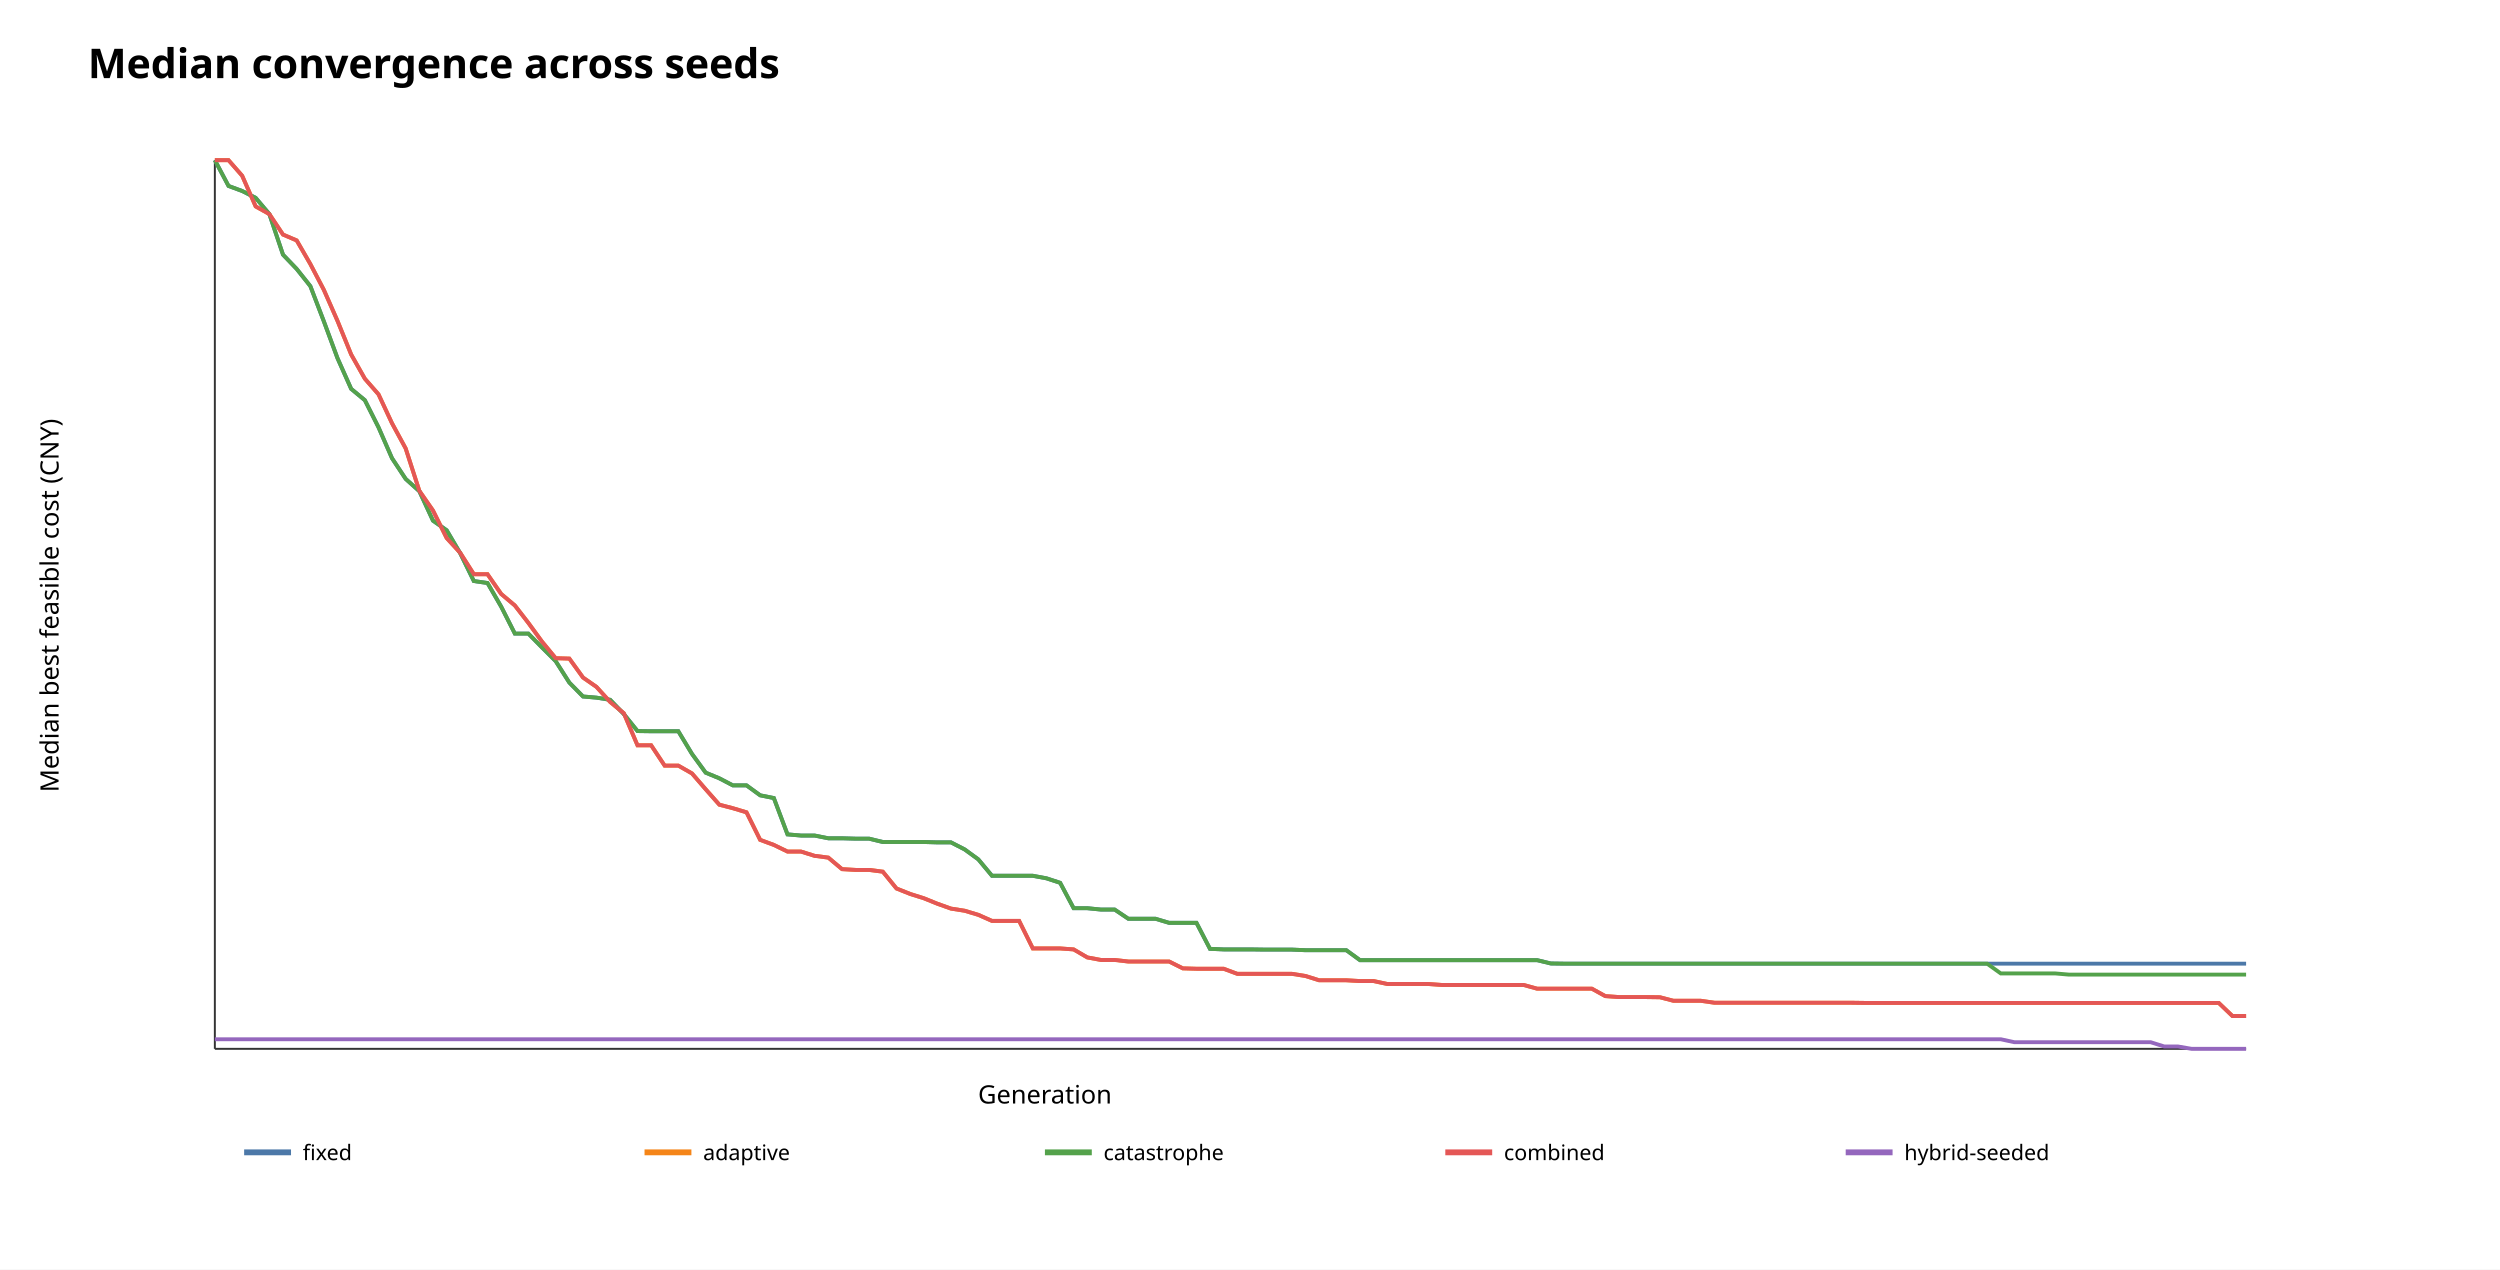
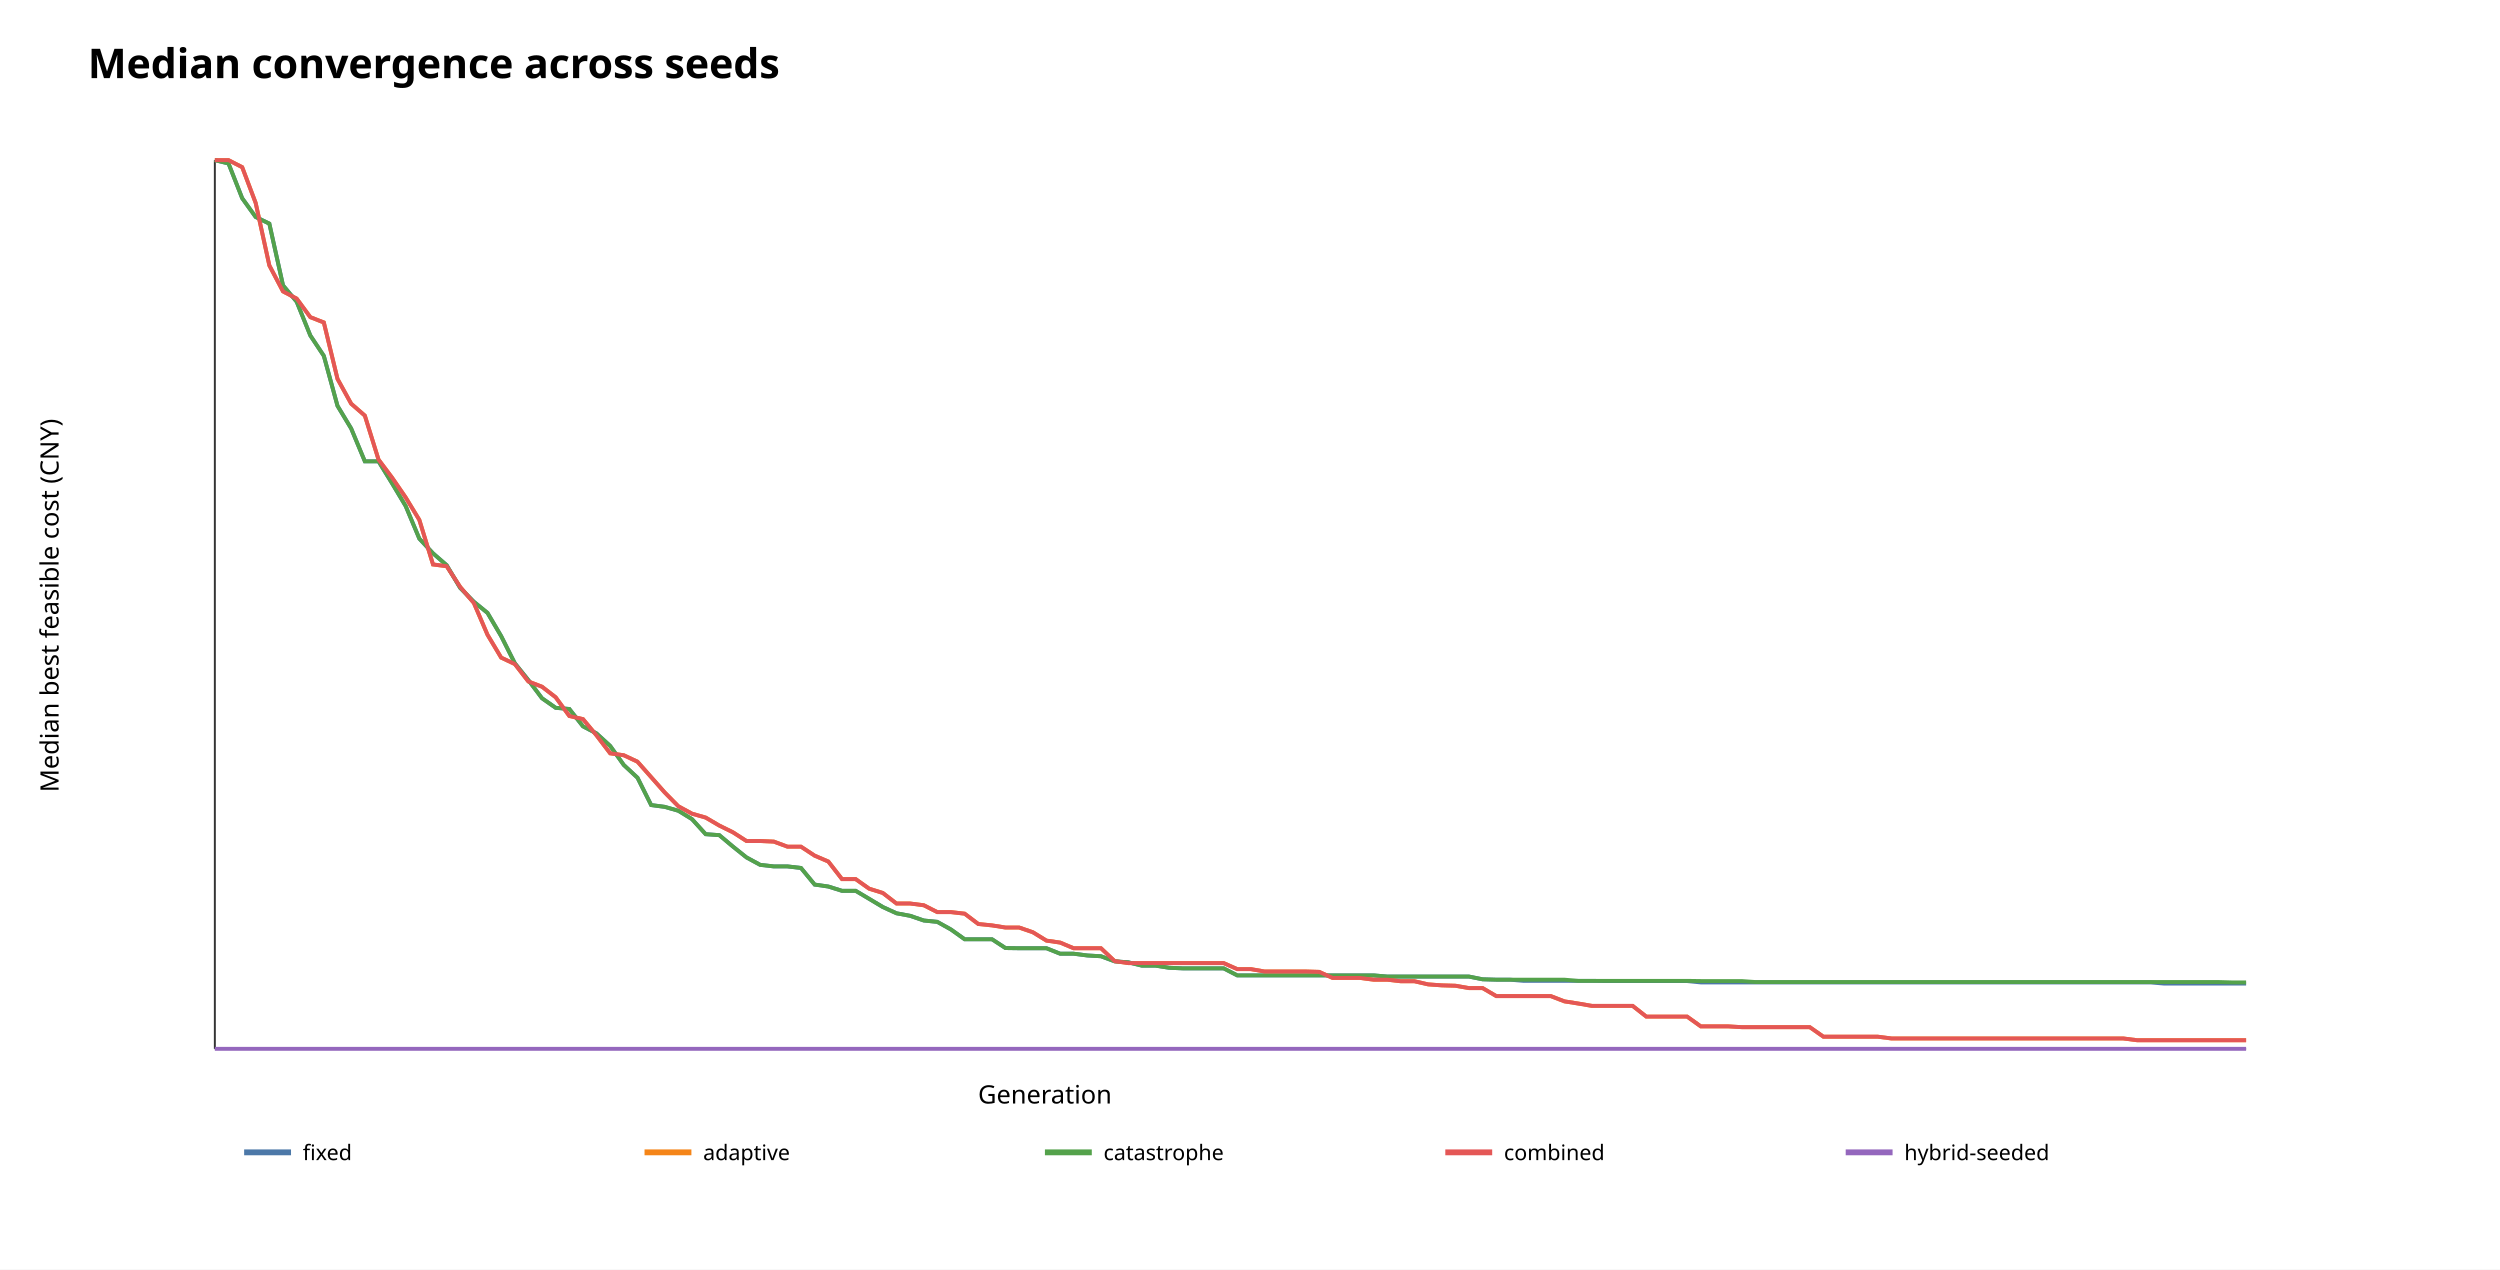
<svg xmlns="http://www.w3.org/2000/svg" width="1280" height="650" viewBox="0 0 1280 650">
  <rect width="100%" height="100%" fill="white" />
  <text x="45" y="40" font-family="sans-serif" font-size="21" font-weight="bold">Median convergence across seeds</text>
  <line x1="110" y1="537" x2="1150" y2="537" stroke="#333" />
  <line x1="110" y1="82" x2="110" y2="537" stroke="#333" />
-   <polyline points="110.0,82.0 117.0,95.2 124.0,97.8 130.9,101.3 137.9,109.6 144.9,130.4 151.9,137.7 158.9,146.5 165.8,164.5 172.8,183.4 179.8,199.1 186.8,204.9 193.8,218.8 200.7,234.6 207.7,245.2 214.7,251.5 221.7,266.6 228.7,271.5 235.6,283.2 242.6,297.5 249.6,298.5 256.6,310.6 263.6,324.4 270.5,324.4 277.5,331.5 284.5,338.5 291.5,349.5 298.5,356.6 305.4,357.2 312.4,358.3 319.4,365.6 326.4,374.3 333.4,374.4 340.3,374.4 347.3,374.4 354.3,386.0 361.3,395.6 368.3,398.5 375.2,402.1 382.2,402.1 389.2,407.2 396.2,408.6 403.2,427.2 410.1,427.8 417.1,427.8 424.1,429.2 431.1,429.2 438.1,429.4 445.0,429.4 452.0,431.1 459.0,431.1 466.0,431.1 473.0,431.1 479.9,431.3 486.9,431.3 493.9,434.9 500.9,440.0 507.9,448.4 514.8,448.4 521.8,448.4 528.8,448.4 535.8,449.7 542.8,452.0 549.7,465.0 556.7,465.0 563.7,465.7 570.7,465.7 577.7,470.4 584.6,470.4 591.6,470.4 598.6,472.5 605.6,472.5 612.6,472.5 619.5,485.8 626.5,486.1 633.5,486.1 640.5,486.1 647.4,486.2 654.4,486.2 661.4,486.2 668.4,486.5 675.4,486.5 682.3,486.5 689.3,486.5 696.3,491.6 703.3,491.6 710.3,491.6 717.2,491.6 724.2,491.6 731.2,491.6 738.2,491.6 745.2,491.6 752.1,491.6 759.1,491.6 766.1,491.6 773.1,491.6 780.1,491.6 787.0,491.6 794.0,493.3 801.0,493.4 808.0,493.4 815.0,493.4 821.9,493.4 828.9,493.4 835.9,493.4 842.9,493.4 849.9,493.4 856.8,493.4 863.8,493.4 870.8,493.4 877.8,493.4 884.8,493.4 891.7,493.4 898.7,493.4 905.7,493.4 912.7,493.4 919.7,493.4 926.6,493.4 933.6,493.4 940.6,493.4 947.6,493.4 954.6,493.4 961.5,493.4 968.5,493.4 975.5,493.4 982.5,493.4 989.5,493.4 996.4,493.4 1003.4,493.4 1010.4,493.4 1017.4,493.4 1024.4,493.4 1031.3,493.4 1038.3,493.4 1045.3,493.4 1052.3,493.4 1059.3,493.4 1066.2,493.4 1073.2,493.4 1080.2,493.4 1087.2,493.4 1094.2,493.4 1101.1,493.4 1108.1,493.4 1115.1,493.4 1122.1,493.4 1129.1,493.4 1136.0,493.4 1143.0,493.4 1150.0,493.4" fill="none" stroke="#4c78a8" stroke-width="2" />
-   <polyline points="110.0,82.0 117.0,82.0 124.0,90.0 130.9,105.7 137.9,109.6 144.9,120.1 151.9,123.1 158.9,135.2 165.8,148.4 172.8,164.3 179.8,181.5 186.8,193.9 193.8,201.9 200.7,216.7 207.7,229.6 214.7,251.3 221.7,261.4 228.7,275.5 235.6,283.0 242.6,294.0 249.6,294.0 256.6,304.1 263.6,310.0 270.5,318.9 277.5,328.5 284.5,337.0 291.5,337.2 298.5,346.9 305.4,351.7 312.4,359.4 319.4,365.2 326.4,381.6 333.4,381.6 340.3,392.0 347.3,392.0 354.3,396.0 361.3,404.1 368.3,412.0 375.2,413.8 382.2,415.9 389.2,430.0 396.2,432.6 403.2,436.0 410.1,436.0 417.1,438.2 424.1,439.1 431.1,445.0 438.1,445.4 445.0,445.4 452.0,446.3 459.0,454.9 466.0,457.7 473.0,459.9 479.9,462.7 486.9,465.2 493.9,466.3 500.9,468.4 507.9,471.5 514.8,471.5 521.8,471.5 528.8,485.6 535.8,485.6 542.8,485.6 549.7,486.1 556.7,490.2 563.7,491.5 570.7,491.5 577.7,492.3 584.6,492.3 591.6,492.3 598.6,492.3 605.6,495.8 612.6,496.0 619.5,496.0 626.5,496.0 633.5,498.6 640.5,498.6 647.4,498.6 654.4,498.6 661.4,498.6 668.4,499.7 675.4,501.9 682.3,501.9 689.3,501.9 696.3,502.3 703.3,502.3 710.3,503.8 717.2,503.8 724.2,503.8 731.2,503.8 738.2,504.3 745.2,504.3 752.1,504.3 759.1,504.3 766.1,504.3 773.1,504.3 780.1,504.3 787.0,506.2 794.0,506.2 801.0,506.2 808.0,506.2 815.0,506.2 821.9,510.0 828.9,510.5 835.9,510.5 842.9,510.5 849.9,510.6 856.8,512.4 863.8,512.4 870.8,512.4 877.8,513.4 884.8,513.4 891.7,513.4 898.7,513.4 905.7,513.4 912.7,513.4 919.7,513.4 926.6,513.4 933.6,513.4 940.6,513.4 947.6,513.4 954.6,513.5 961.5,513.5 968.5,513.5 975.5,513.5 982.5,513.5 989.5,513.5 996.4,513.5 1003.4,513.5 1010.4,513.5 1017.4,513.5 1024.4,513.5 1031.3,513.5 1038.3,513.5 1045.3,513.5 1052.3,513.5 1059.3,513.5 1066.2,513.5 1073.2,513.5 1080.2,513.5 1087.2,513.5 1094.2,513.5 1101.1,513.5 1108.1,513.5 1115.1,513.5 1122.1,513.5 1129.1,513.5 1136.0,513.5 1143.0,520.2 1150.0,520.2" fill="none" stroke="#f58518" stroke-width="2" />
-   <polyline points="110.0,82.0 117.0,95.2 124.0,97.8 130.9,101.3 137.9,109.6 144.9,130.4 151.9,137.7 158.9,146.5 165.8,164.5 172.8,183.4 179.8,199.1 186.8,204.9 193.8,218.8 200.7,234.6 207.7,245.2 214.7,251.5 221.7,266.6 228.7,271.5 235.6,283.2 242.6,297.5 249.6,298.5 256.6,310.6 263.6,324.4 270.5,324.4 277.5,331.5 284.5,338.5 291.5,349.5 298.5,356.6 305.4,357.2 312.4,358.3 319.4,365.6 326.4,374.3 333.4,374.4 340.3,374.4 347.3,374.4 354.3,386.0 361.3,395.6 368.3,398.5 375.2,402.1 382.2,402.1 389.2,407.2 396.2,408.6 403.2,427.2 410.1,427.8 417.1,427.8 424.1,429.2 431.1,429.2 438.1,429.4 445.0,429.4 452.0,431.1 459.0,431.1 466.0,431.1 473.0,431.1 479.9,431.3 486.9,431.3 493.9,434.9 500.9,440.0 507.9,448.4 514.8,448.4 521.8,448.4 528.8,448.4 535.8,449.7 542.8,452.0 549.7,465.0 556.7,465.0 563.7,465.7 570.7,465.7 577.7,470.4 584.6,470.4 591.6,470.4 598.6,472.5 605.6,472.5 612.6,472.5 619.5,485.8 626.5,486.1 633.5,486.1 640.5,486.1 647.4,486.2 654.4,486.2 661.4,486.2 668.4,486.5 675.4,486.5 682.3,486.5 689.3,486.5 696.3,491.6 703.3,491.6 710.3,491.6 717.2,491.6 724.2,491.6 731.2,491.6 738.2,491.6 745.2,491.6 752.1,491.6 759.1,491.6 766.1,491.6 773.1,491.6 780.1,491.6 787.0,491.6 794.0,493.3 801.0,493.4 808.0,493.4 815.0,493.4 821.9,493.4 828.9,493.4 835.9,493.4 842.9,493.4 849.9,493.4 856.8,493.4 863.8,493.4 870.8,493.4 877.8,493.4 884.8,493.4 891.7,493.4 898.7,493.4 905.7,493.4 912.7,493.4 919.7,493.4 926.6,493.4 933.6,493.4 940.6,493.4 947.6,493.4 954.6,493.4 961.5,493.4 968.5,493.4 975.5,493.4 982.5,493.4 989.5,493.4 996.4,493.4 1003.4,493.4 1010.4,493.4 1017.4,493.4 1024.4,498.4 1031.3,498.4 1038.3,498.4 1045.3,498.4 1052.3,498.4 1059.3,499.0 1066.2,499.0 1073.2,499.0 1080.2,499.0 1087.2,499.0 1094.2,499.0 1101.1,499.0 1108.1,499.0 1115.1,499.0 1122.1,499.0 1129.1,499.0 1136.0,499.0 1143.0,499.0 1150.0,499.0" fill="none" stroke="#54a24b" stroke-width="2" />
-   <polyline points="110.0,82.0 117.0,82.0 124.0,90.0 130.9,105.7 137.9,109.6 144.9,120.1 151.9,123.1 158.9,135.2 165.8,148.4 172.8,164.3 179.8,181.5 186.8,193.9 193.8,201.9 200.7,216.7 207.7,229.6 214.7,251.3 221.7,261.4 228.7,275.5 235.6,283.0 242.6,294.0 249.6,294.0 256.6,304.1 263.6,310.0 270.5,318.9 277.5,328.5 284.5,337.0 291.5,337.2 298.5,346.9 305.4,351.7 312.4,359.4 319.4,365.2 326.4,381.6 333.4,381.6 340.3,392.0 347.3,392.0 354.3,396.0 361.3,404.1 368.3,412.0 375.2,413.8 382.2,415.9 389.2,430.0 396.2,432.6 403.2,436.0 410.1,436.0 417.1,438.2 424.1,439.1 431.1,445.0 438.1,445.4 445.0,445.4 452.0,446.3 459.0,454.9 466.0,457.7 473.0,459.9 479.9,462.7 486.9,465.2 493.9,466.3 500.9,468.4 507.9,471.5 514.8,471.5 521.8,471.5 528.8,485.6 535.8,485.6 542.8,485.6 549.7,486.1 556.7,490.2 563.7,491.5 570.7,491.5 577.7,492.3 584.6,492.3 591.6,492.3 598.6,492.3 605.6,495.8 612.6,496.0 619.5,496.0 626.5,496.0 633.5,498.6 640.5,498.6 647.4,498.6 654.4,498.6 661.4,498.6 668.4,499.7 675.4,501.9 682.3,501.9 689.3,501.9 696.3,502.3 703.3,502.3 710.3,503.8 717.2,503.8 724.2,503.8 731.2,503.8 738.2,504.3 745.2,504.3 752.1,504.3 759.1,504.3 766.1,504.3 773.1,504.3 780.1,504.3 787.0,506.2 794.0,506.2 801.0,506.2 808.0,506.2 815.0,506.2 821.9,510.0 828.9,510.5 835.9,510.5 842.9,510.5 849.9,510.6 856.8,512.4 863.8,512.4 870.8,512.4 877.8,513.4 884.8,513.4 891.7,513.4 898.7,513.4 905.7,513.4 912.7,513.4 919.7,513.4 926.6,513.4 933.6,513.4 940.6,513.4 947.6,513.4 954.6,513.5 961.5,513.5 968.5,513.5 975.5,513.5 982.5,513.5 989.5,513.5 996.4,513.5 1003.4,513.5 1010.4,513.5 1017.4,513.5 1024.4,513.5 1031.3,513.5 1038.3,513.5 1045.3,513.5 1052.3,513.5 1059.3,513.5 1066.2,513.5 1073.2,513.5 1080.2,513.5 1087.2,513.5 1094.2,513.5 1101.1,513.5 1108.1,513.5 1115.1,513.5 1122.1,513.5 1129.1,513.5 1136.0,513.5 1143.0,520.2 1150.0,520.2" fill="none" stroke="#e45756" stroke-width="2" />
-   <polyline points="110.0,532.1 117.0,532.1 124.0,532.1 130.9,532.1 137.9,532.1 144.9,532.1 151.9,532.1 158.9,532.1 165.8,532.1 172.8,532.1 179.8,532.1 186.8,532.1 193.8,532.1 200.7,532.1 207.7,532.1 214.7,532.1 221.7,532.1 228.7,532.1 235.6,532.1 242.6,532.1 249.6,532.1 256.6,532.1 263.6,532.1 270.5,532.1 277.5,532.1 284.5,532.1 291.5,532.1 298.5,532.1 305.4,532.1 312.4,532.1 319.4,532.1 326.4,532.1 333.4,532.1 340.3,532.1 347.3,532.1 354.3,532.1 361.3,532.1 368.3,532.1 375.2,532.1 382.2,532.1 389.2,532.1 396.2,532.1 403.2,532.1 410.1,532.1 417.1,532.1 424.1,532.1 431.1,532.1 438.1,532.1 445.0,532.1 452.0,532.1 459.0,532.1 466.0,532.1 473.0,532.1 479.9,532.1 486.9,532.1 493.9,532.1 500.9,532.1 507.9,532.1 514.8,532.1 521.8,532.1 528.8,532.1 535.8,532.1 542.8,532.1 549.7,532.1 556.7,532.1 563.7,532.1 570.7,532.1 577.7,532.1 584.6,532.1 591.6,532.1 598.6,532.1 605.6,532.1 612.6,532.1 619.5,532.1 626.5,532.1 633.5,532.1 640.5,532.1 647.4,532.1 654.4,532.1 661.4,532.1 668.4,532.1 675.4,532.1 682.3,532.1 689.3,532.1 696.3,532.1 703.3,532.1 710.3,532.1 717.2,532.1 724.2,532.1 731.2,532.1 738.2,532.1 745.2,532.1 752.1,532.1 759.1,532.1 766.1,532.1 773.1,532.1 780.1,532.1 787.0,532.1 794.0,532.1 801.0,532.1 808.0,532.1 815.0,532.1 821.9,532.1 828.9,532.1 835.9,532.1 842.9,532.1 849.9,532.1 856.8,532.1 863.8,532.1 870.8,532.1 877.8,532.1 884.8,532.1 891.7,532.1 898.7,532.1 905.7,532.1 912.7,532.1 919.7,532.1 926.6,532.1 933.6,532.1 940.6,532.1 947.6,532.1 954.6,532.1 961.5,532.1 968.5,532.1 975.5,532.1 982.5,532.1 989.5,532.1 996.4,532.1 1003.4,532.1 1010.4,532.1 1017.4,532.1 1024.4,532.1 1031.3,533.6 1038.3,533.6 1045.3,533.6 1052.3,533.6 1059.3,533.6 1066.2,533.6 1073.2,533.6 1080.2,533.6 1087.2,533.6 1094.2,533.6 1101.1,533.6 1108.1,535.8 1115.1,535.8 1122.1,537.0 1129.1,537.0 1136.0,537.0 1143.0,537.0 1150.0,537.0" fill="none" stroke="#9467bd" stroke-width="2" />
+   <polyline points="110.0,82.0 117.0,83.7 124.0,101.5 130.9,111.1 137.9,114.5 144.9,146.1 151.9,154.5 158.9,171.8 165.8,182.2 172.8,207.8 179.8,219.4 186.8,236.2 193.8,236.2 200.7,247.4 207.7,259.1 214.7,275.8 221.7,283.3 228.7,289.4 235.6,301.0 242.6,308.1 249.6,313.8 256.6,325.7 263.6,339.6 270.5,348.2 277.5,357.5 284.5,362.4 291.5,363.0 298.5,371.9 305.4,375.5 312.4,381.9 319.4,391.7 326.4,398.2 333.4,412.2 340.3,413.1 347.3,415.1 354.3,419.4 361.3,427.1 368.3,427.6 375.2,433.4 382.2,439.0 389.2,442.8 396.2,443.6 403.2,443.6 410.1,444.4 417.1,452.9 424.1,453.9 431.1,456.1 438.1,456.1 445.0,460.2 452.0,464.4 459.0,467.6 466.0,468.9 473.0,471.3 479.9,472.0 486.9,475.9 493.9,480.9 500.9,480.9 507.9,480.9 514.8,485.4 521.8,485.5 528.8,485.5 535.8,485.5 542.8,488.3 549.7,488.3 556.7,489.2 563.7,489.6 570.7,492.2 577.7,492.7 584.6,494.4 591.6,494.4 598.6,495.5 605.6,495.8 612.6,495.8 619.5,495.8 626.5,495.8 633.5,499.4 640.5,499.4 647.4,499.4 654.4,499.4 661.4,499.4 668.4,499.4 675.4,499.4 682.3,499.4 689.3,499.4 696.3,499.4 703.3,499.4 710.3,500.0 717.2,500.0 724.2,500.0 731.2,500.0 738.2,500.0 745.2,500.0 752.1,500.0 759.1,501.4 766.1,501.6 773.1,501.6 780.1,502.2 787.0,502.2 794.0,502.2 801.0,502.2 808.0,502.2 815.0,502.2 821.9,502.3 828.9,502.3 835.9,502.3 842.9,502.3 849.9,502.3 856.8,502.3 863.8,502.3 870.8,503.0 877.8,503.0 884.8,503.0 891.7,503.0 898.7,503.0 905.7,503.0 912.7,503.0 919.7,503.0 926.6,503.0 933.6,503.0 940.6,503.0 947.6,503.0 954.6,503.0 961.5,503.0 968.5,503.0 975.5,503.0 982.5,503.0 989.5,503.0 996.4,503.0 1003.4,503.0 1010.4,503.0 1017.4,503.0 1024.4,503.0 1031.3,503.0 1038.3,503.0 1045.3,503.0 1052.3,503.0 1059.3,503.0 1066.2,503.0 1073.2,503.0 1080.2,503.0 1087.2,503.0 1094.2,503.0 1101.1,503.0 1108.1,503.6 1115.1,503.6 1122.1,503.6 1129.1,503.6 1136.0,503.6 1143.0,503.6 1150.0,503.6" fill="none" stroke="#4c78a8" stroke-width="2" />
+   <polyline points="110.0,82.0 117.0,82.0 124.0,85.6 130.9,103.9 137.9,135.9 144.9,149.2 151.9,152.9 158.9,162.4 165.8,165.1 172.8,194.0 179.8,206.7 186.8,212.8 193.8,235.3 200.7,244.5 207.7,254.7 214.7,266.2 221.7,289.0 228.7,289.9 235.6,300.5 242.6,308.7 249.6,325.0 256.6,336.7 263.6,340.0 270.5,348.9 277.5,351.6 284.5,357.0 291.5,366.6 298.5,368.2 305.4,376.5 312.4,385.7 319.4,386.7 326.4,390.0 333.4,397.9 340.3,405.7 347.3,412.8 354.3,416.6 361.3,418.6 368.3,422.7 375.2,426.1 382.2,430.6 389.2,430.6 396.2,430.9 403.2,433.5 410.1,433.5 417.1,438.1 424.1,441.1 431.1,450.1 438.1,450.1 445.0,455.0 452.0,457.2 459.0,462.6 466.0,462.6 473.0,463.5 479.9,467.0 486.9,467.0 493.9,467.8 500.9,473.1 507.9,473.8 514.8,474.9 521.8,474.9 528.8,477.3 535.8,481.6 542.8,482.6 549.7,485.5 556.7,485.5 563.7,485.5 570.7,492.1 577.7,493.1 584.6,493.1 591.6,493.1 598.6,493.1 605.6,493.1 612.6,493.1 619.5,493.1 626.5,493.1 633.5,496.2 640.5,496.2 647.4,497.4 654.4,497.4 661.4,497.4 668.4,497.4 675.4,497.6 682.3,500.7 689.3,500.7 696.3,500.7 703.3,501.6 710.3,501.6 717.2,502.4 724.2,502.4 731.2,504.0 738.2,504.5 745.2,504.7 752.1,505.9 759.1,505.9 766.1,510.0 773.1,510.0 780.1,510.0 787.0,510.0 794.0,510.0 801.0,512.7 808.0,513.8 815.0,515.0 821.9,515.0 828.9,515.0 835.9,515.0 842.9,520.5 849.9,520.5 856.8,520.5 863.8,520.5 870.8,525.5 877.8,525.5 884.8,525.5 891.7,525.9 898.7,525.9 905.7,525.9 912.7,525.9 919.7,525.9 926.6,525.9 933.6,530.8 940.6,530.8 947.6,530.8 954.6,530.8 961.5,530.8 968.5,531.7 975.5,531.7 982.5,531.7 989.5,531.7 996.4,531.7 1003.4,531.7 1010.4,531.7 1017.4,531.7 1024.4,531.7 1031.3,531.7 1038.3,531.7 1045.3,531.7 1052.3,531.7 1059.3,531.7 1066.2,531.7 1073.2,531.7 1080.2,531.7 1087.2,531.7 1094.2,532.6 1101.1,532.6 1108.1,532.6 1115.1,532.6 1122.1,532.6 1129.1,532.6 1136.0,532.6 1143.0,532.6 1150.0,532.6" fill="none" stroke="#f58518" stroke-width="2" />
+   <polyline points="110.0,82.0 117.0,83.7 124.0,101.5 130.9,111.1 137.9,114.5 144.9,146.1 151.9,154.5 158.9,171.8 165.8,182.2 172.8,207.8 179.8,219.4 186.8,236.2 193.8,236.2 200.7,247.4 207.7,259.1 214.7,275.8 221.7,283.3 228.7,289.4 235.6,301.0 242.6,308.1 249.6,313.8 256.6,325.7 263.6,339.6 270.5,348.2 277.5,357.5 284.5,362.4 291.5,363.0 298.5,371.9 305.4,375.5 312.4,381.9 319.4,391.7 326.4,398.2 333.4,412.2 340.3,413.1 347.3,415.1 354.3,419.4 361.3,427.1 368.3,427.6 375.2,433.4 382.2,439.0 389.2,442.8 396.2,443.6 403.2,443.6 410.1,444.4 417.1,452.9 424.1,453.9 431.1,456.1 438.1,456.1 445.0,460.2 452.0,464.4 459.0,467.6 466.0,468.9 473.0,471.3 479.9,472.0 486.9,475.9 493.9,480.9 500.9,480.9 507.9,480.9 514.8,485.4 521.8,485.5 528.8,485.5 535.8,485.5 542.8,488.3 549.7,488.3 556.7,489.2 563.7,489.6 570.7,492.2 577.7,492.7 584.6,494.4 591.6,494.4 598.6,495.5 605.6,495.8 612.6,495.8 619.5,495.8 626.5,495.8 633.5,499.4 640.5,499.4 647.4,499.4 654.4,499.4 661.4,499.4 668.4,499.4 675.4,499.4 682.3,499.4 689.3,499.4 696.3,499.4 703.3,499.4 710.3,500.0 717.2,500.0 724.2,500.0 731.2,500.0 738.2,500.0 745.2,500.0 752.1,500.0 759.1,501.4 766.1,501.6 773.1,501.6 780.1,501.6 787.0,501.6 794.0,501.6 801.0,501.6 808.0,502.2 815.0,502.2 821.9,502.2 828.9,502.2 835.9,502.2 842.9,502.2 849.9,502.2 856.8,502.2 863.8,502.2 870.8,502.3 877.8,502.3 884.8,502.3 891.7,502.3 898.7,502.8 905.7,502.8 912.7,502.8 919.7,502.8 926.6,502.8 933.6,502.8 940.6,502.8 947.6,502.8 954.6,502.8 961.5,502.8 968.5,502.8 975.5,502.8 982.5,502.8 989.5,502.8 996.4,502.8 1003.4,502.8 1010.4,502.8 1017.4,502.8 1024.4,502.8 1031.3,502.8 1038.3,502.8 1045.3,502.8 1052.3,502.8 1059.3,502.8 1066.2,502.8 1073.2,502.8 1080.2,502.8 1087.2,502.8 1094.2,502.8 1101.1,502.8 1108.1,502.8 1115.1,502.8 1122.1,502.8 1129.1,502.8 1136.0,502.8 1143.0,503.0 1150.0,503.0" fill="none" stroke="#54a24b" stroke-width="2" />
+   <polyline points="110.0,82.0 117.0,82.0 124.0,85.6 130.9,103.9 137.9,135.9 144.9,149.2 151.9,152.9 158.9,162.4 165.8,165.1 172.8,194.0 179.8,206.7 186.8,212.8 193.8,235.3 200.7,244.5 207.7,254.7 214.7,266.2 221.7,289.0 228.7,289.9 235.6,300.5 242.6,308.7 249.6,325.0 256.6,336.7 263.6,340.0 270.5,348.9 277.5,351.6 284.5,357.0 291.5,366.6 298.5,368.2 305.4,376.5 312.4,385.7 319.4,386.7 326.4,390.0 333.4,397.9 340.3,405.7 347.3,412.8 354.3,416.6 361.3,418.6 368.3,422.7 375.2,426.1 382.2,430.6 389.2,430.6 396.2,430.9 403.2,433.5 410.1,433.5 417.1,438.1 424.1,441.1 431.1,450.1 438.1,450.1 445.0,455.0 452.0,457.2 459.0,462.6 466.0,462.6 473.0,463.5 479.9,467.0 486.9,467.0 493.9,467.8 500.9,473.1 507.9,473.8 514.8,474.9 521.8,474.9 528.8,477.3 535.8,481.6 542.8,482.6 549.7,485.5 556.7,485.5 563.7,485.5 570.7,492.1 577.7,493.1 584.6,493.1 591.6,493.1 598.6,493.1 605.6,493.1 612.6,493.1 619.5,493.1 626.5,493.1 633.5,496.2 640.5,496.2 647.4,497.4 654.4,497.4 661.4,497.4 668.4,497.4 675.4,497.6 682.3,500.7 689.3,500.7 696.3,500.7 703.3,501.6 710.3,501.6 717.2,502.4 724.2,502.4 731.2,504.0 738.2,504.5 745.2,504.7 752.1,505.9 759.1,505.9 766.1,510.0 773.1,510.0 780.1,510.0 787.0,510.0 794.0,510.0 801.0,512.7 808.0,513.8 815.0,515.0 821.9,515.0 828.9,515.0 835.9,515.0 842.9,520.5 849.9,520.5 856.8,520.5 863.8,520.5 870.8,525.5 877.8,525.5 884.8,525.5 891.7,525.9 898.7,525.9 905.7,525.9 912.7,525.9 919.7,525.9 926.6,525.9 933.6,530.8 940.6,530.8 947.6,530.8 954.6,530.8 961.5,530.8 968.5,531.7 975.5,531.7 982.5,531.7 989.5,531.7 996.4,531.7 1003.4,531.7 1010.4,531.7 1017.4,531.7 1024.4,531.7 1031.3,531.7 1038.3,531.7 1045.3,531.7 1052.3,531.7 1059.3,531.7 1066.2,531.7 1073.2,531.7 1080.2,531.7 1087.2,531.7 1094.2,532.6 1101.1,532.6 1108.1,532.6 1115.1,532.6 1122.1,532.6 1129.1,532.6 1136.0,532.6 1143.0,532.6 1150.0,532.6" fill="none" stroke="#e45756" stroke-width="2" />
+   <polyline points="110.0,537.0 117.0,537.0 124.0,537.0 130.9,537.0 137.9,537.0 144.9,537.0 151.9,537.0 158.9,537.0 165.8,537.0 172.8,537.0 179.8,537.0 186.8,537.0 193.8,537.0 200.7,537.0 207.7,537.0 214.7,537.0 221.7,537.0 228.7,537.0 235.6,537.0 242.6,537.0 249.6,537.0 256.6,537.0 263.6,537.0 270.5,537.0 277.5,537.0 284.5,537.0 291.5,537.0 298.5,537.0 305.4,537.0 312.4,537.0 319.4,537.0 326.4,537.0 333.4,537.0 340.3,537.0 347.3,537.0 354.3,537.0 361.3,537.0 368.3,537.0 375.2,537.0 382.2,537.0 389.2,537.0 396.2,537.0 403.2,537.0 410.1,537.0 417.1,537.0 424.1,537.0 431.1,537.0 438.1,537.0 445.0,537.0 452.0,537.0 459.0,537.0 466.0,537.0 473.0,537.0 479.9,537.0 486.9,537.0 493.9,537.0 500.9,537.0 507.9,537.0 514.8,537.0 521.8,537.0 528.8,537.0 535.8,537.0 542.8,537.0 549.7,537.0 556.7,537.0 563.7,537.0 570.7,537.0 577.7,537.0 584.6,537.0 591.6,537.0 598.6,537.0 605.6,537.0 612.6,537.0 619.5,537.0 626.5,537.0 633.5,537.0 640.5,537.0 647.4,537.0 654.4,537.0 661.4,537.0 668.4,537.0 675.4,537.0 682.3,537.0 689.3,537.0 696.3,537.0 703.3,537.0 710.3,537.0 717.2,537.0 724.2,537.0 731.2,537.0 738.2,537.0 745.2,537.0 752.1,537.0 759.1,537.0 766.1,537.0 773.1,537.0 780.1,537.0 787.0,537.0 794.0,537.0 801.0,537.0 808.0,537.0 815.0,537.0 821.9,537.0 828.9,537.0 835.9,537.0 842.9,537.0 849.9,537.0 856.8,537.0 863.8,537.0 870.8,537.0 877.8,537.0 884.8,537.0 891.7,537.0 898.7,537.0 905.7,537.0 912.7,537.0 919.7,537.0 926.6,537.0 933.6,537.0 940.6,537.0 947.6,537.0 954.6,537.0 961.5,537.0 968.5,537.0 975.5,537.0 982.5,537.0 989.5,537.0 996.4,537.0 1003.4,537.0 1010.4,537.0 1017.4,537.0 1024.4,537.0 1031.3,537.0 1038.3,537.0 1045.3,537.0 1052.3,537.0 1059.3,537.0 1066.2,537.0 1073.2,537.0 1080.2,537.0 1087.2,537.0 1094.2,537.0 1101.1,537.0 1108.1,537.0 1115.1,537.0 1122.1,537.0 1129.1,537.0 1136.0,537.0 1143.0,537.0 1150.0,537.0" fill="none" stroke="#9467bd" stroke-width="2" />
  <line x1="125" y1="590" x2="149" y2="590" stroke="#4c78a8" stroke-width="3" />
  <text x="155" y="594" font-family="sans-serif" font-size="11">fixed</text>
  <line x1="330" y1="590" x2="354" y2="590" stroke="#f58518" stroke-width="3" />
  <text x="360" y="594" font-family="sans-serif" font-size="11">adaptive</text>
  <line x1="535" y1="590" x2="559" y2="590" stroke="#54a24b" stroke-width="3" />
  <text x="565" y="594" font-family="sans-serif" font-size="11">catastrophe</text>
  <line x1="740" y1="590" x2="764" y2="590" stroke="#e45756" stroke-width="3" />
  <text x="770" y="594" font-family="sans-serif" font-size="11">combined</text>
  <line x1="945" y1="590" x2="969" y2="590" stroke="#9467bd" stroke-width="3" />
  <text x="975" y="594" font-family="sans-serif" font-size="11">hybrid-seeded</text>
  <text x="535" y="565" text-anchor="middle" font-family="sans-serif" font-size="13">Generation</text>
  <text x="30" y="310" transform="rotate(-90 30 310)" text-anchor="middle" font-family="sans-serif" font-size="13">Median best feasible cost (CNY)</text>
</svg>
